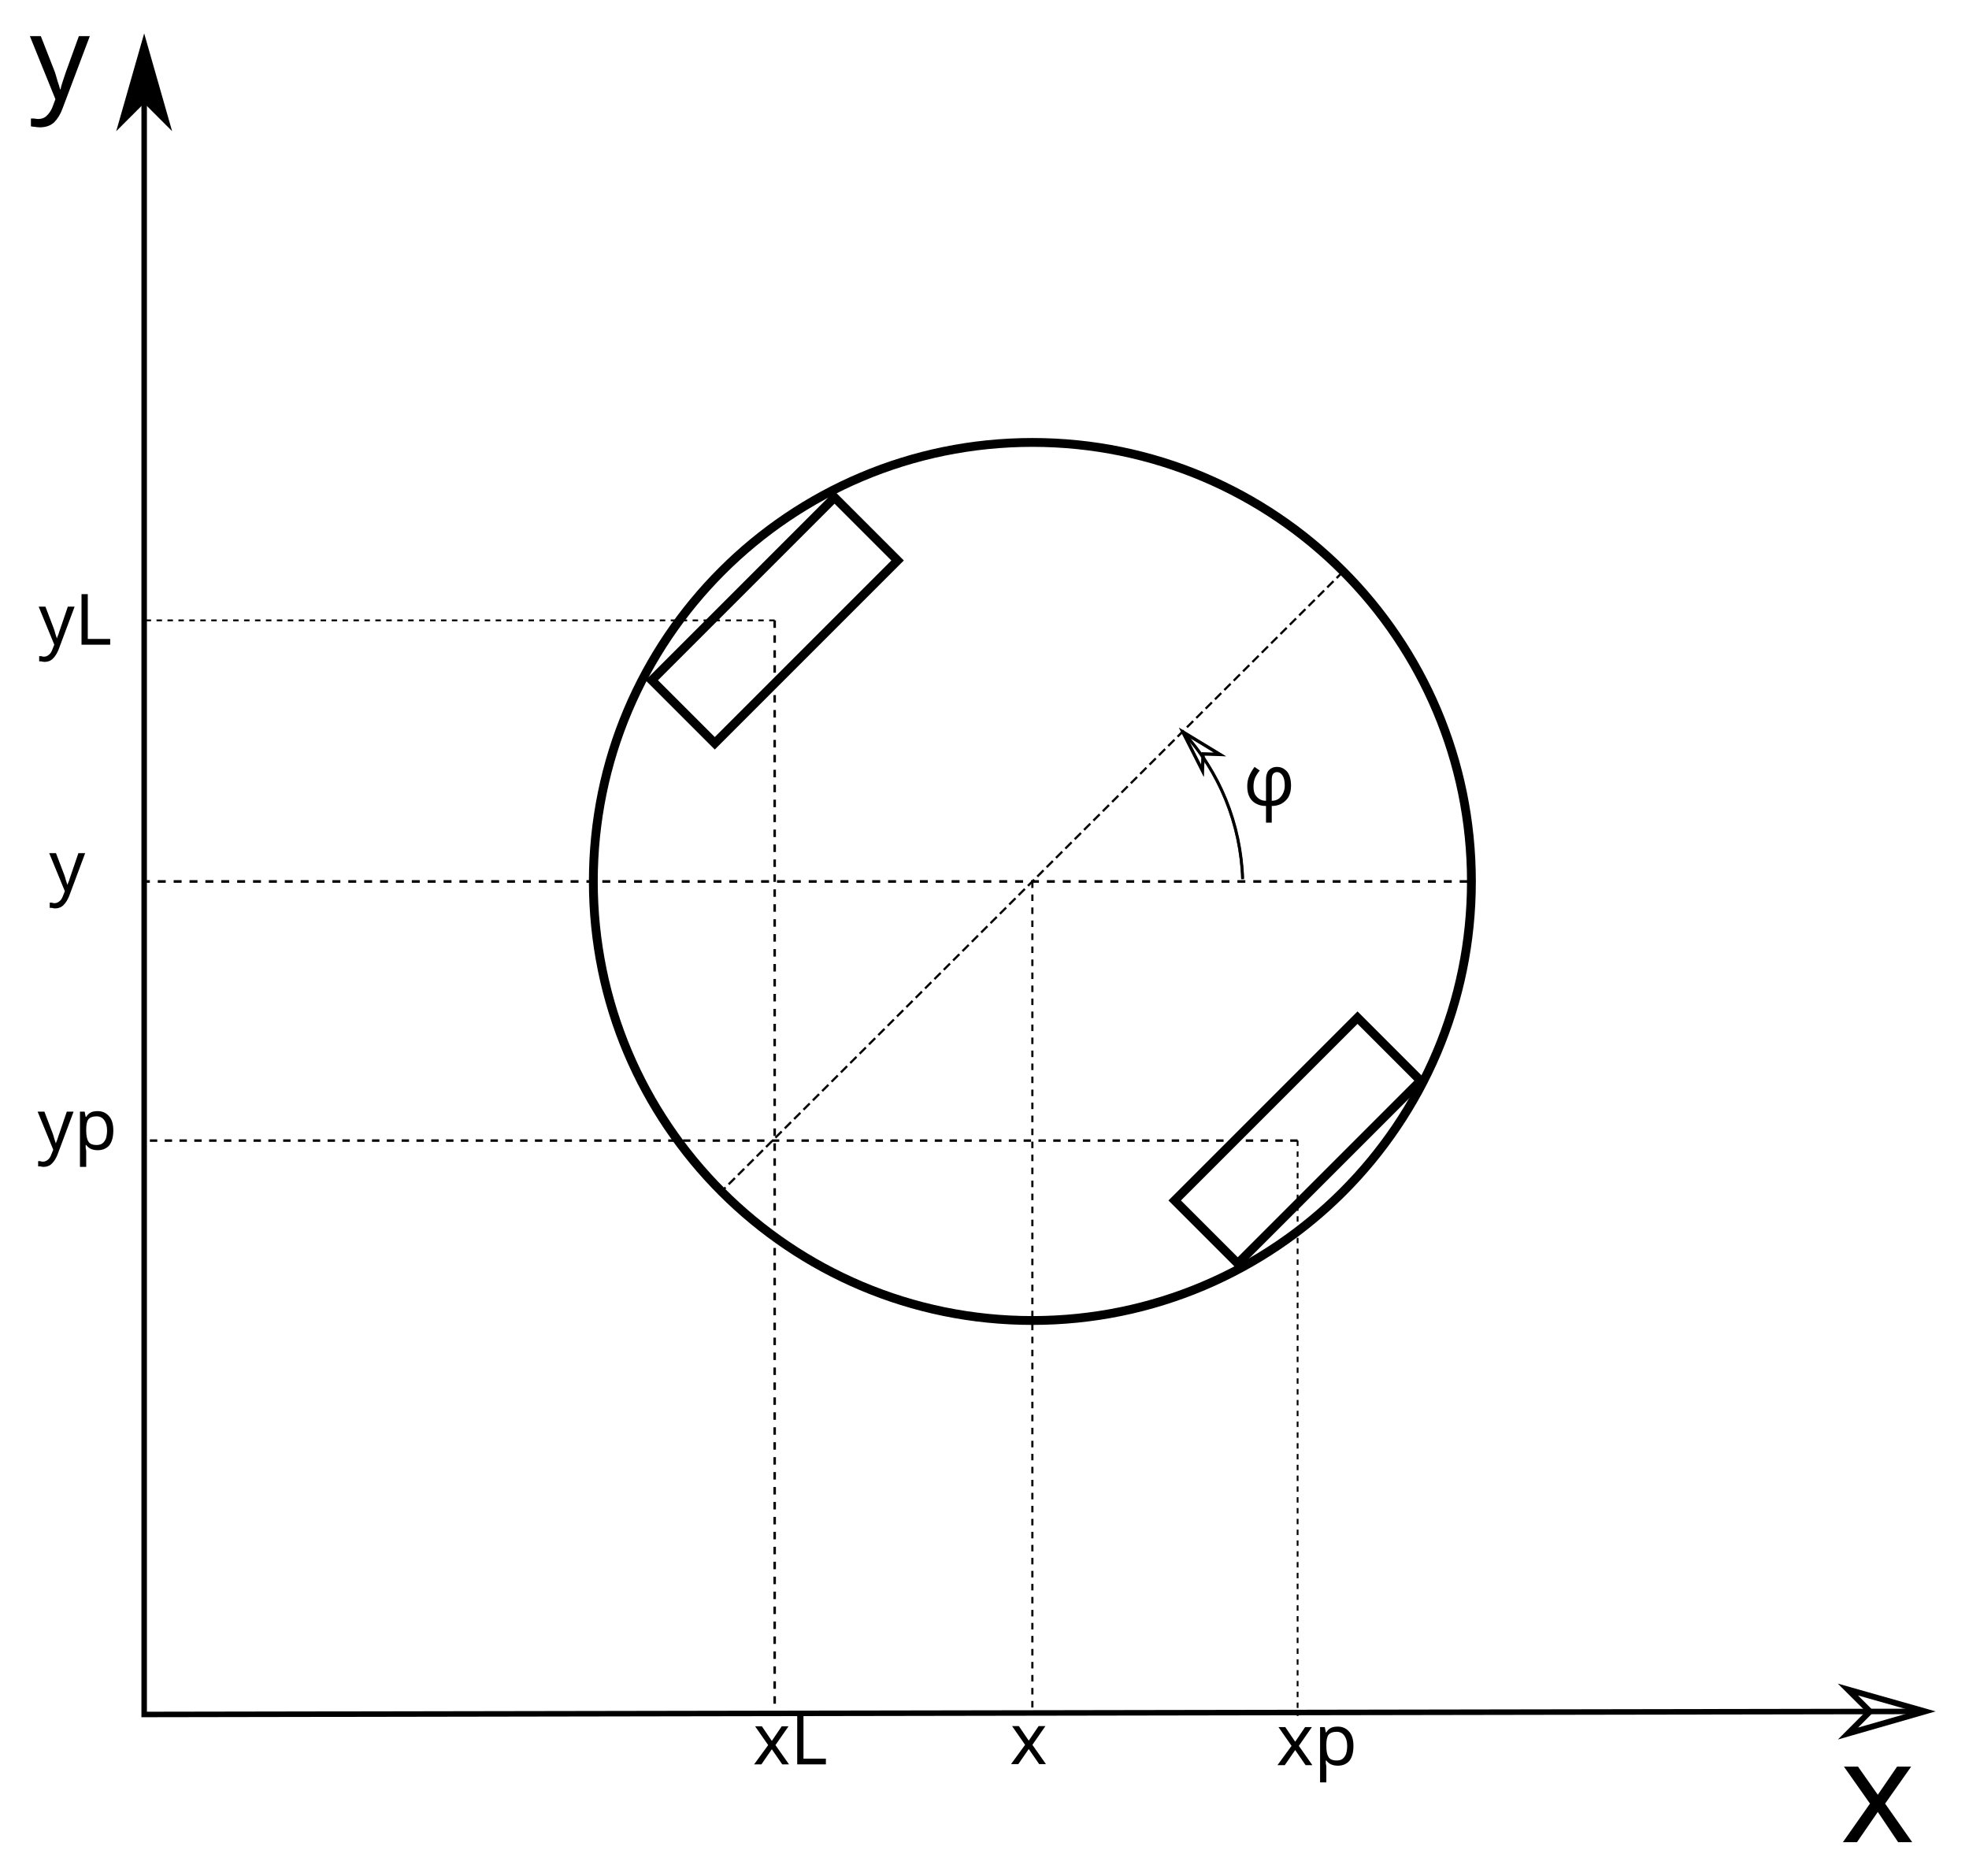
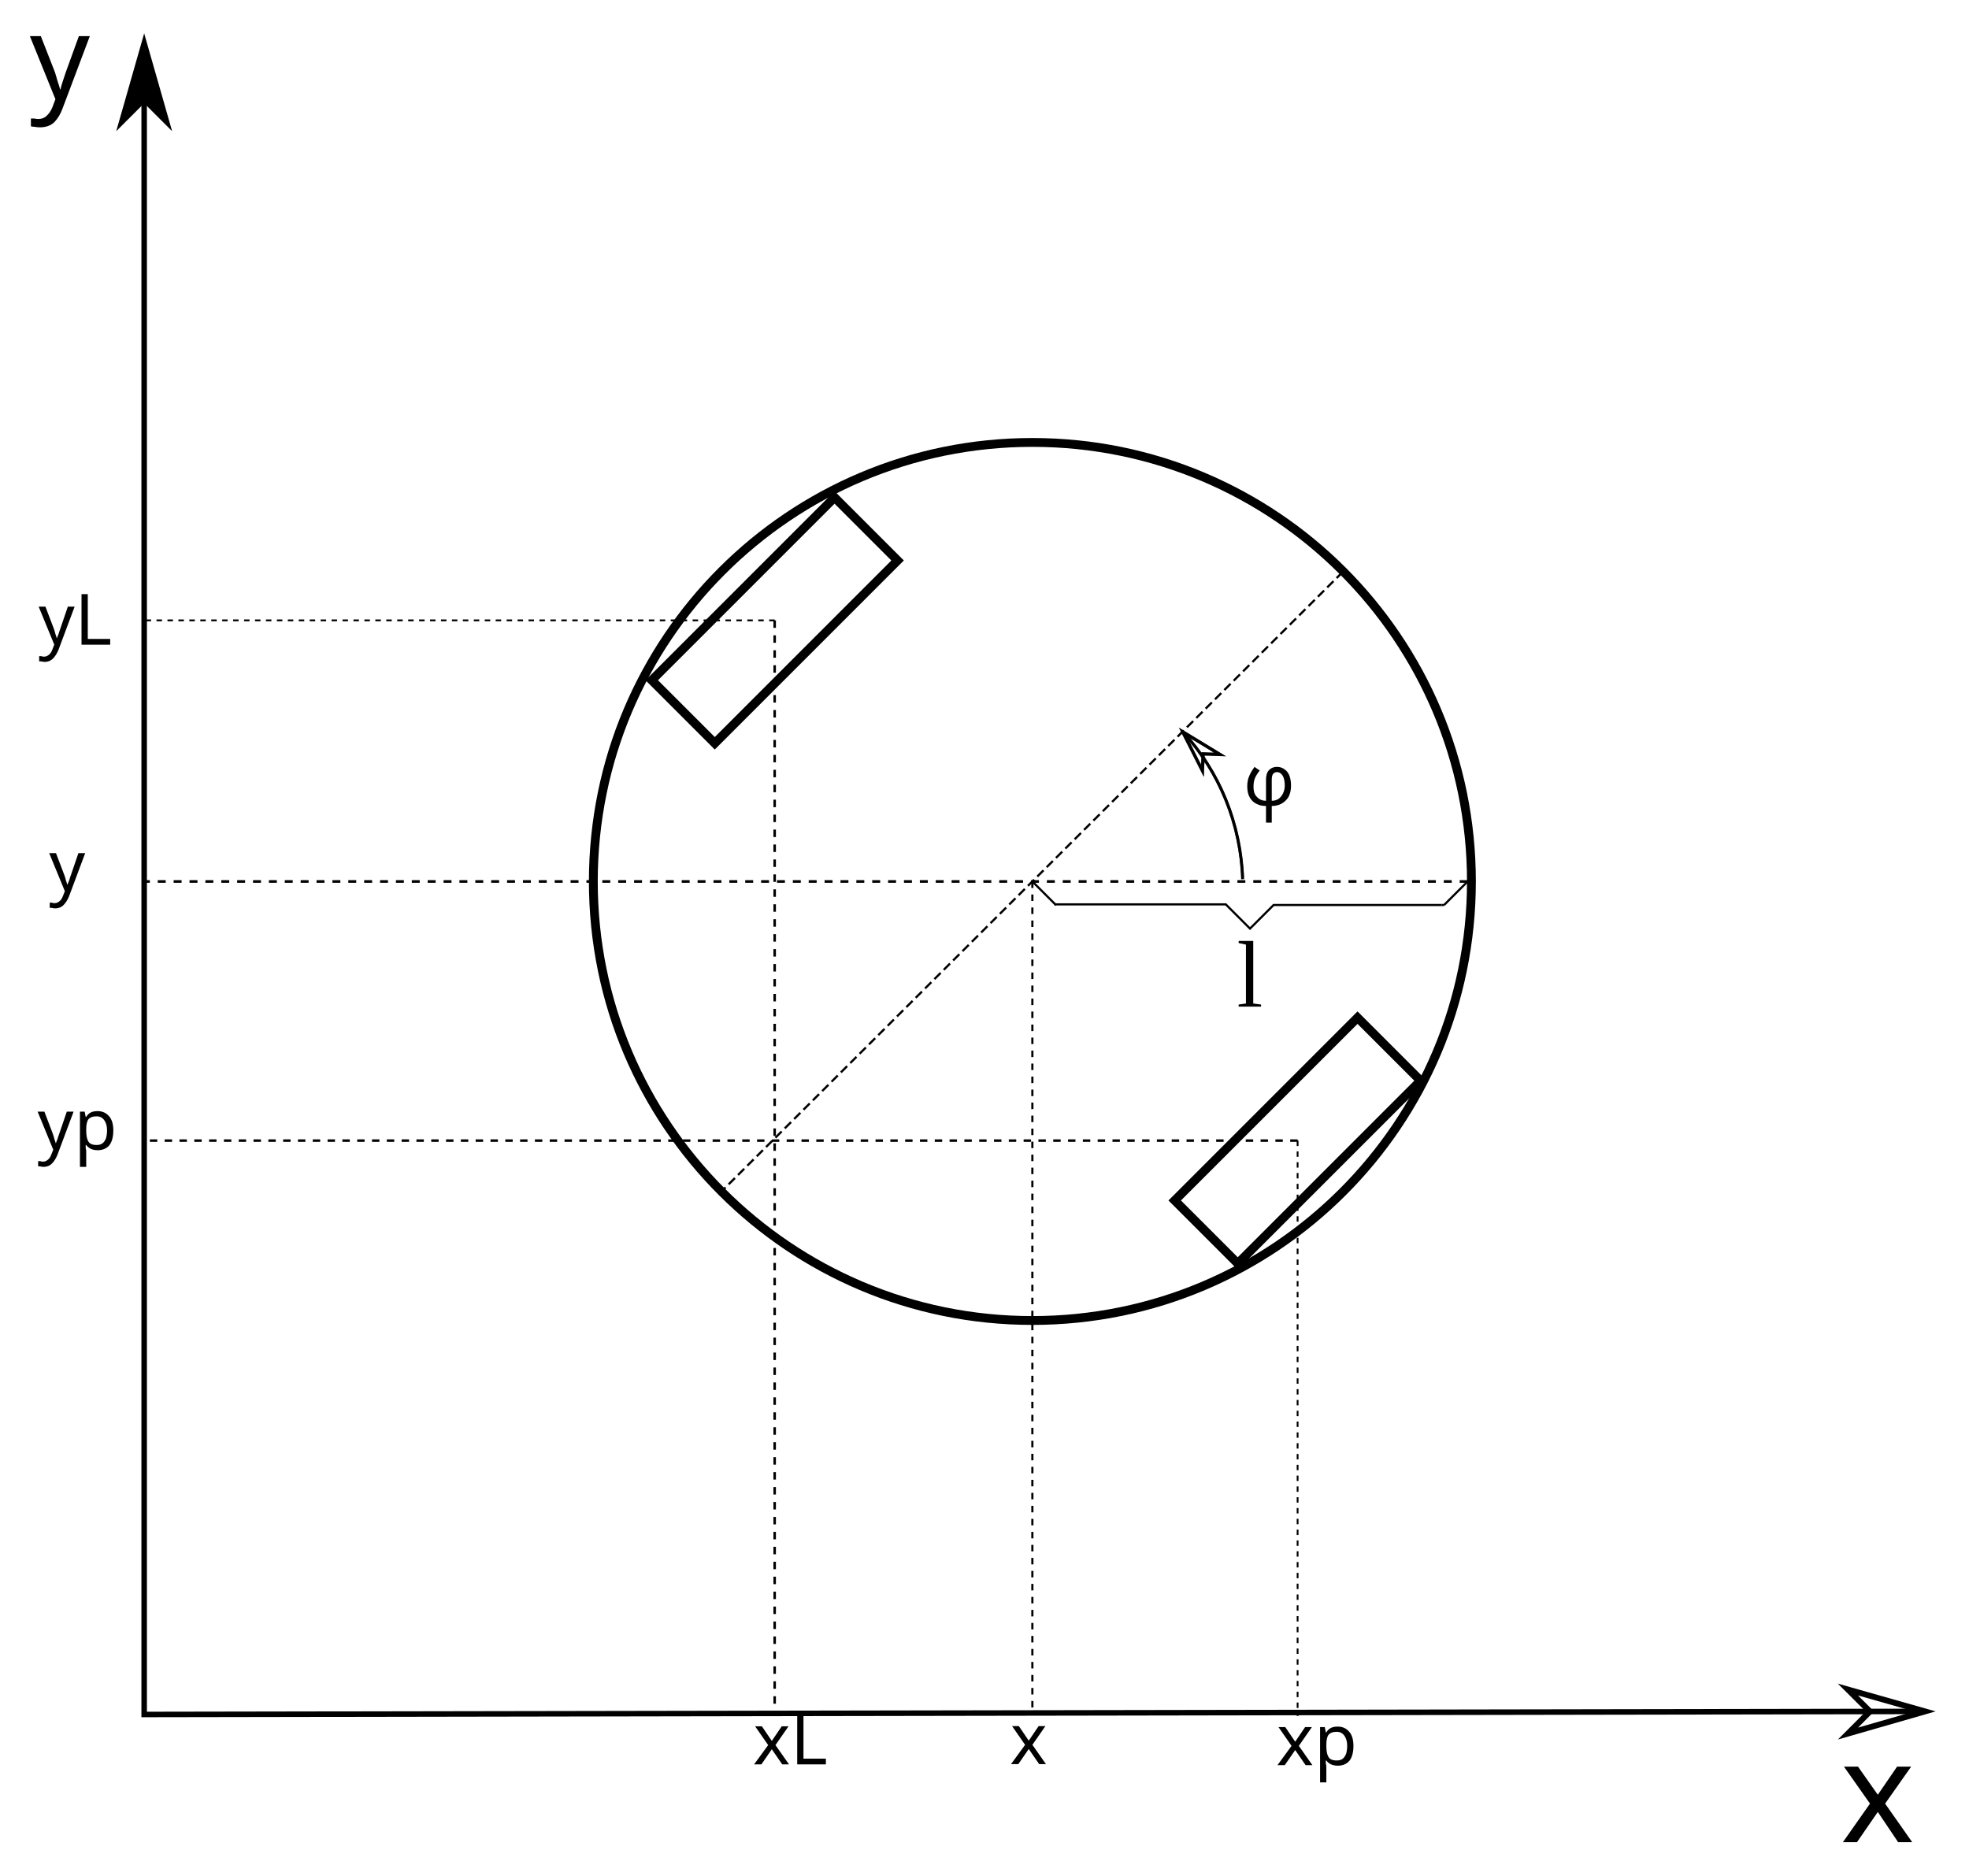
<svg xmlns="http://www.w3.org/2000/svg" width="59.032mm" height="56.229mm" viewBox="0 0 59.032 56.229" version="1.1" id="svg8">
  <defs id="defs2">
    <marker style="overflow:visible" id="marker7126" refX="0" refY="0" orient="auto">
      <path transform="matrix(0.8,0,0,0.8,10,0)" style="fill:#000000;fill-opacity:0;fill-rule:evenodd;stroke:#000000;stroke-width:1pt;stroke-opacity:1" d="M 0,0 5,-5 -12.5,0 5,5 Z" id="path7124" />
    </marker>
    <marker orient="auto" refY="0" refX="0" id="EmptyDiamondL" style="overflow:visible">
      <path id="path4706" d="M 0,-7.071 -7.071,0 0,7.071 7.071,0 Z" style="fill:#000000;fill-opacity:0;fill-rule:evenodd;stroke:#000000;stroke-width:1pt;stroke-opacity:1" transform="scale(0.8)" />
    </marker>
    <marker orient="auto" refY="0" refX="0" id="marker6592" style="overflow:visible">
      <path id="path6590" d="M 0,0 5,-5 -12.5,0 5,5 Z" style="fill:#000000;fill-opacity:0;fill-rule:evenodd;stroke:#000000;stroke-width:1pt;stroke-opacity:1" transform="matrix(-0.8,0,0,-0.8,-10,0)" />
    </marker>
    <marker style="overflow:visible" id="marker5260" refX="0" refY="0" orient="auto">
      <path transform="matrix(0.8,0,0,0.8,10,0)" style="fill:#000000;fill-opacity:0;fill-rule:evenodd;stroke:#000000;stroke-width:1pt;stroke-opacity:1" d="M 0,0 5,-5 -12.5,0 5,5 Z" id="path5258" />
    </marker>
    <marker orient="auto" refY="0" refX="0" id="marker5066" style="overflow:visible">
      <path id="path4603" d="M 0,0 5,-5 -12.5,0 5,5 Z" style="fill:#000000;fill-opacity:0;fill-rule:evenodd;stroke:#000000;stroke-width:1pt;stroke-opacity:1" transform="matrix(-0.8,0,0,-0.8,-10,0)" />
    </marker>
    <marker orient="auto" refY="0" refX="0" id="Arrow1Mstart" style="overflow:visible">
      <path id="path4606" d="M 0,0 5,-5 -12.5,0 5,5 Z" style="fill:#000000;fill-opacity:0;fill-rule:evenodd;stroke:#000000;stroke-width:1pt;stroke-opacity:1" transform="matrix(0.4,0,0,0.4,4,0)" />
    </marker>
    <marker orient="auto" refY="0" refX="0" id="Arrow2Lstart" style="overflow:visible">
      <path id="path4618" style="fill:#000000;fill-opacity:0;fill-rule:evenodd;stroke:#000000;stroke-width:0.625;stroke-linejoin:round;stroke-opacity:1" d="M 8.719,4.034 -2.207,0.016 8.719,-4.002 c -1.745,2.372 -1.735,5.617 -6e-7,8.035 z" transform="matrix(1.1,0,0,1.1,1.1,0)" />
    </marker>
    <marker orient="auto" refY="0" refX="0" id="marker4863" style="overflow:visible">
      <path id="path4600" d="M 0,0 5,-5 -12.5,0 5,5 Z" style="fill:#000000;fill-opacity:0;fill-rule:evenodd;stroke:#000000;stroke-width:1pt;stroke-opacity:1" transform="matrix(0.8,0,0,0.8,10,0)" />
    </marker>
    <marker orient="auto" refY="0" refX="0" id="Arrow1Lstart" style="overflow:visible">
      <path id="path4554" d="M 0,0 5,-5 -12.5,0 5,5 Z" style="fill:#000000;fill-opacity:0;fill-rule:evenodd;stroke:#000000;stroke-width:1pt;stroke-opacity:1" transform="matrix(0.8,0,0,0.8,10,0)" />
    </marker>
    <marker orient="auto" refY="0" refX="0" id="Arrow1Lend" style="overflow:visible">
      <path id="path4557" d="M 0,0 5,-5 -12.5,0 5,5 Z" style="fill:#000000;fill-opacity:1;fill-rule:evenodd;stroke:#000000;stroke-width:1pt;stroke-opacity:1" transform="matrix(-0.8,0,0,-0.8,-10,0)" />
    </marker>
    <marker orient="auto" refY="0" refX="0" id="Arrow1Lstart-9" style="overflow:visible">
      <path id="path4554-5" d="M 0,0 5,-5 -12.5,0 5,5 Z" style="fill:#000000;fill-opacity:1;fill-rule:evenodd;stroke:#000000;stroke-width:1pt;stroke-opacity:1" transform="matrix(0.8,0,0,0.8,10,0)" />
    </marker>
    <marker orient="auto" refY="0" refX="0" id="Arrow1Lend-5" style="overflow:visible">
      <path id="path4557-1" d="M 0,0 5,-5 -12.5,0 5,5 Z" style="fill:#000000;fill-opacity:1;fill-rule:evenodd;stroke:#000000;stroke-width:1pt;stroke-opacity:1" transform="matrix(-0.8,0,0,-0.8,-10,0)" />
    </marker>
    <marker style="overflow:visible" id="marker7126-0" refX="0" refY="0" orient="auto">
      <path transform="matrix(0.8,0,0,0.8,10,0)" style="fill:#000000;fill-opacity:0;fill-rule:evenodd;stroke:#000000;stroke-width:1pt;stroke-opacity:1" d="M 0,0 5,-5 -12.5,0 5,5 Z" id="path7124-3" />
    </marker>
    <marker orient="auto" refY="0" refX="0" id="Arrow1Lstart-9-7" style="overflow:visible">
      <path id="path4554-5-8" d="M 0,0 5,-5 -12.5,0 5,5 Z" style="fill:#000000;fill-opacity:1;fill-rule:evenodd;stroke:#000000;stroke-width:1pt;stroke-opacity:1" transform="matrix(0.8,0,0,0.8,10,0)" />
    </marker>
    <marker orient="auto" refY="0" refX="0" id="Arrow1Lend-5-4" style="overflow:visible">
      <path id="path4557-1-4" d="M 0,0 5,-5 -12.5,0 5,5 Z" style="fill:#000000;fill-opacity:1;fill-rule:evenodd;stroke:#000000;stroke-width:1pt;stroke-opacity:1" transform="matrix(-0.8,0,0,-0.8,-10,0)" />
    </marker>
    <marker orient="auto" refY="0" refX="0" id="Arrow1Lstart-9-7-7" style="overflow:visible">
      <path id="path4554-5-8-0" d="M 0,0 5,-5 -12.5,0 5,5 Z" style="fill:#000000;fill-opacity:1;fill-rule:evenodd;stroke:#000000;stroke-width:1pt;stroke-opacity:1" transform="matrix(0.8,0,0,0.8,10,0)" />
    </marker>
    <marker orient="auto" refY="0" refX="0" id="Arrow1Lend-5-4-4" style="overflow:visible">
      <path id="path4557-1-4-4" d="M 0,0 5,-5 -12.5,0 5,5 Z" style="fill:#000000;fill-opacity:1;fill-rule:evenodd;stroke:#000000;stroke-width:1pt;stroke-opacity:1" transform="matrix(-0.8,0,0,-0.8,-10,0)" />
    </marker>
  </defs>
  <g id="layer1" transform="translate(-6.180876,-214.7181)">
    <g id="g4552" transform="translate(-45.94678,104.5749)">
      <circle r="13.163" cy="136.571" cx="83.079" id="path12" style="fill:#000000;fill-opacity:0;stroke:#000000;stroke-width:0.265;stroke-opacity:1" />
      <rect transform="rotate(45)" y="33.819" x="165.096" height="7.751" width="2.673" id="rect4526" style="fill:#000000;fill-opacity:0;stroke:#000000;stroke-width:0.265;stroke-opacity:1" />
      <rect transform="rotate(45)" y="33.877" x="142.981" height="7.751" width="2.673" id="rect4526-7" style="fill:#000000;fill-opacity:0;stroke:#000000;stroke-width:0.265;stroke-opacity:1" />
    </g>
    <text xml:space="preserve" style="font-style:normal;font-weight:normal;font-size:10.583px;line-height:1.25;font-family:sans-serif;letter-spacing:0px;word-spacing:0px;fill:#000000;fill-opacity:1;stroke:none;stroke-width:0.265" x="54.677" y="110.456" id="text4992">
      <tspan id="tspan4990" x="54.677" y="120.112" style="stroke-width:0.265" />
    </text>
    <g id="g5073" transform="translate(-45.94678,104.5749)">
      <g id="g5065">
        <path style="fill:none;stroke:#000000;stroke-width:0.165;stroke-linecap:butt;stroke-linejoin:miter;stroke-miterlimit:4;stroke-dasharray:none;stroke-opacity:1;marker-start:url(#Arrow1Lstart);marker-end:url(#Arrow1Lend)" d="m 109.84,161.454 -53.39,0.092 v -50.082" id="path4547" />
        <text xml:space="preserve" style="font-style:normal;font-weight:normal;font-size:10.583px;line-height:1.25;font-family:sans-serif;letter-spacing:0px;word-spacing:0px;fill:#000000;fill-opacity:1;stroke:none;stroke-width:0.265" x="53.023" y="113.121" id="text4988">
          <tspan id="tspan4986" x="53.023" y="113.121" style="font-style:normal;font-variant:normal;font-weight:normal;font-stretch:normal;font-size:3.528px;font-family:sans-serif;-inkscape-font-specification:'sans-serif, Normal';font-variant-ligatures:normal;font-variant-caps:normal;font-variant-numeric:normal;font-feature-settings:normal;text-align:start;writing-mode:lr-tb;text-anchor:start;stroke-width:0.265">y</tspan>
        </text>
      </g>
      <text id="text4988-3" y="165.372" x="107.299" style="font-style:normal;font-variant:normal;font-weight:normal;font-stretch:normal;font-size:4.233px;line-height:1.25;font-family:sans-serif;-inkscape-font-specification:'sans-serif, Normal';font-variant-ligatures:normal;font-variant-caps:normal;font-variant-numeric:normal;font-feature-settings:normal;text-align:start;letter-spacing:0px;word-spacing:0px;writing-mode:lr-tb;text-anchor:start;fill:#000000;fill-opacity:1;stroke:none;stroke-width:0.265" xml:space="preserve">
        <tspan y="165.372" x="107.299" id="tspan5012">x</tspan>
      </text>
    </g>
    <path style="fill:none;stroke:#000000;stroke-width:0.065;stroke-linecap:butt;stroke-linejoin:miter;stroke-miterlimit:4;stroke-dasharray:0.195, 0.195;stroke-dashoffset:0;stroke-opacity:1" d="m 37.132,241.146 v 24.851" id="path5077" />
    <path style="fill:none;stroke:#000000;stroke-width:0.079;stroke-linecap:butt;stroke-linejoin:miter;stroke-miterlimit:4;stroke-dasharray:0.238, 0.238;stroke-dashoffset:0;stroke-opacity:1" d="M 50.181,241.146 H 10.476" id="path5079" />
    <text xml:space="preserve" style="font-style:normal;font-variant:normal;font-weight:normal;font-stretch:normal;font-size:2.117px;line-height:1.25;font-family:sans-serif;-inkscape-font-specification:'sans-serif, Normal';font-variant-ligatures:normal;font-variant-caps:normal;font-variant-numeric:normal;font-feature-settings:normal;text-align:start;letter-spacing:0px;word-spacing:0px;writing-mode:lr-tb;text-anchor:start;fill:#000000;fill-opacity:1;stroke:none;stroke-width:0.056" x="7.655" y="241.436" id="text4988-0">
      <tspan id="tspan22251" x="7.655" y="241.436">y</tspan>
    </text>
    <text xml:space="preserve" style="font-style:normal;font-variant:normal;font-weight:normal;font-stretch:normal;font-size:2.117px;line-height:1.25;font-family:sans-serif;-inkscape-font-specification:'sans-serif, Normal';font-variant-ligatures:normal;font-variant-caps:normal;font-variant-numeric:normal;font-feature-settings:normal;text-align:start;letter-spacing:0px;word-spacing:0px;writing-mode:lr-tb;text-anchor:start;fill:#000000;fill-opacity:1;stroke:none;stroke-width:0.056" x="36.461" y="267.611" id="text4988-3-5">
      <tspan id="tspan22247" x="36.461" y="267.611">x</tspan>
    </text>
    <path style="fill:none;stroke:#000000;stroke-width:0.066;stroke-linecap:butt;stroke-linejoin:miter;stroke-miterlimit:4;stroke-dasharray:0.264, 0.132;stroke-dashoffset:0;stroke-opacity:1" d="M 27.746,250.505 46.517,231.786" id="path4588" />
    <path style="fill:#000000;fill-opacity:0;stroke:#000000;stroke-width:0.09;stroke-linecap:butt;stroke-miterlimit:4;stroke-dasharray:none;stroke-dashoffset:0;stroke-opacity:1;marker-start:url(#marker7126);paint-order:markers fill stroke" id="path4598" d="m 41.64,236.659 a 6.501,6.712 0 0 1 1.796,4.42" />
    <path style="fill:#000000;fill-opacity:0;stroke:#000000;stroke-width:0.008;stroke-linecap:butt;stroke-miterlimit:4;stroke-dasharray:none;stroke-dashoffset:0;stroke-opacity:1;paint-order:markers fill stroke" d="m 43.391,240.849 c -0.083,-1.125 -0.415,-2.172 -0.986,-3.119 l -0.118,-0.195 -0.011,0.218 -0.011,0.218 -0.316,-0.626 c -0.174,-0.344 -0.323,-0.626 -0.332,-0.626 -0.009,0 -0.04,0.022 -0.069,0.05 -0.029,0.028 -0.053,0.039 -0.053,0.026 0,-0.013 0.021,-0.043 0.048,-0.067 0.03,-0.027 0.044,-0.062 0.038,-0.095 -0.005,-0.029 -0.005,-0.052 -5e-6,-0.052 0.005,0 0.151,0.087 0.324,0.193 0.173,0.106 0.469,0.287 0.658,0.402 l 0.344,0.209 -0.301,-0.015 c -0.187,-0.009 -0.306,-0.007 -0.314,0.007 -0.008,0.012 0.054,0.13 0.136,0.262 0.567,0.904 0.909,1.927 1.019,3.05 0.031,0.317 0.03,0.371 -0.008,0.371 -0.023,0 -0.036,-0.056 -0.047,-0.212 z m -1.185,-3.322 c 0,-0.103 -0.013,-0.129 -0.174,-0.345 -0.096,-0.128 -0.184,-0.239 -0.196,-0.246 -0.012,-0.007 0.059,0.148 0.157,0.345 0.098,0.197 0.186,0.358 0.196,0.358 0.01,0 0.018,-0.05 0.018,-0.112 z m 0.345,-0.262 c -0.051,-0.047 -0.695,-0.435 -0.686,-0.413 0.004,0.01 0.08,0.113 0.169,0.227 l 0.161,0.208 0.195,0.005 c 0.168,0.004 0.19,1.6e-4 0.161,-0.027 z" id="path7464" />
    <text xml:space="preserve" style="font-style:normal;font-weight:normal;font-size:10.583px;line-height:1.25;font-family:sans-serif;letter-spacing:0px;word-spacing:0px;fill:#000000;fill-opacity:1;stroke:none;stroke-width:0.265" x="43.464" y="238.869" id="text7510">
      <tspan id="tspan7508" x="43.464" y="238.869" style="font-style:normal;font-variant:normal;font-weight:normal;font-stretch:normal;font-size:2.117px;font-family:sans-serif;-inkscape-font-specification:'sans-serif, Normal';font-variant-ligatures:normal;font-variant-caps:normal;font-variant-numeric:normal;font-feature-settings:normal;text-align:start;writing-mode:lr-tb;text-anchor:start;stroke-width:0.265">φ</tspan>
    </text>
    <path style="fill:none;stroke:#000000;stroke-width:0.054;stroke-linecap:butt;stroke-linejoin:miter;stroke-miterlimit:4;stroke-dasharray:0.162, 0.162;stroke-dashoffset:0;stroke-opacity:1" d="m 45.084,248.915 v 17.25" id="path5077-3" />
    <path style="fill:none;stroke:#000000;stroke-width:0.075;stroke-linecap:butt;stroke-linejoin:miter;stroke-miterlimit:4;stroke-dasharray:0.224, 0.224;stroke-dashoffset:0;stroke-opacity:1" d="m 29.406,233.318 v 32.683" id="path5077-3-8" />
    <path style="fill:none;stroke:#000000;stroke-width:0.055;stroke-linecap:butt;stroke-linejoin:miter;stroke-miterlimit:4;stroke-dasharray:0.164, 0.164;stroke-dashoffset:0;stroke-opacity:1" d="M 29.406,233.318 H 10.559" id="path5079-7" />
    <path style="fill:none;stroke:#000000;stroke-width:0.074;stroke-linecap:butt;stroke-linejoin:miter;stroke-miterlimit:4;stroke-dasharray:0.222, 0.222;stroke-dashoffset:0;stroke-opacity:1" d="M 45.084,248.915 H 10.643" id="path5079-7-0" />
    <text xml:space="preserve" style="font-style:normal;font-variant:normal;font-weight:normal;font-stretch:normal;font-size:2.117px;line-height:1.25;font-family:sans-serif;-inkscape-font-specification:'sans-serif, Normal';font-variant-ligatures:normal;font-variant-position:super;font-variant-caps:normal;font-variant-numeric:normal;font-feature-settings:normal;text-align:start;letter-spacing:0px;word-spacing:0px;writing-mode:lr-tb;text-anchor:start;fill:#000000;fill-opacity:1;stroke:none;stroke-width:0.056" x="44.449" y="267.642" id="text4988-3-5-1">
      <tspan id="tspan22375" x="44.449" y="267.642">xp</tspan>
    </text>
    <text xml:space="preserve" style="font-style:normal;font-variant:normal;font-weight:normal;font-stretch:normal;font-size:2.117px;line-height:1.25;font-family:sans-serif;-inkscape-font-specification:'sans-serif, Normal';font-variant-ligatures:normal;font-variant-caps:normal;font-variant-numeric:normal;font-feature-settings:normal;text-align:start;letter-spacing:0px;word-spacing:0px;writing-mode:lr-tb;text-anchor:start;fill:#000000;fill-opacity:1;stroke:none;stroke-width:0.056" x="28.758" y="267.619" id="text4988-3-5-2">
      <tspan id="tspan22397" x="28.758" y="267.619">xL</tspan>
    </text>
    <text xml:space="preserve" style="font-style:normal;font-variant:normal;font-weight:normal;font-stretch:normal;font-size:2.117px;line-height:1.25;font-family:sans-serif;-inkscape-font-specification:'sans-serif, Normal';font-variant-ligatures:normal;font-variant-caps:normal;font-variant-numeric:normal;font-feature-settings:normal;text-align:start;letter-spacing:0px;word-spacing:0px;writing-mode:lr-tb;text-anchor:start;fill:#000000;fill-opacity:1;stroke:none;stroke-width:0.056" x="7.341" y="234.046" id="text4988-0-6">
      <tspan id="tspan22432" x="7.341" y="234.046">yL</tspan>
    </text>
    <text xml:space="preserve" style="font-style:normal;font-variant:normal;font-weight:normal;font-stretch:normal;font-size:2.117px;line-height:1.25;font-family:sans-serif;-inkscape-font-specification:'sans-serif, Normal';font-variant-ligatures:normal;font-variant-caps:normal;font-variant-numeric:normal;font-feature-settings:normal;text-align:start;letter-spacing:0px;word-spacing:0px;writing-mode:lr-tb;text-anchor:start;fill:#000000;fill-opacity:1;stroke:none;stroke-width:0.056" x="7.309" y="249.186" id="text4988-0-9">
      <tspan id="tspan22452" x="7.309" y="249.186">yp</tspan>
    </text>
+     <path style="fill:none;stroke:#000000;stroke-width:0.065;stroke-linecap:butt;stroke-linejoin:miter;stroke-miterlimit:4;stroke-dasharray:none;stroke-opacity:1" d="m 49.408,241.852 h -5.044 l -0.707,0.707 -0.726,-0.726 h -5.137" id="path900" />
+     <path style="fill:none;stroke:#000000;stroke-width:0.065;stroke-linecap:butt;stroke-linejoin:miter;stroke-miterlimit:4;stroke-dasharray:none;stroke-opacity:1" d="m 50.181,241.146 -0.708,0.708" id="path902" />
+     <path style="fill:none;stroke:#000000;stroke-width:0.065;stroke-linecap:butt;stroke-linejoin:miter;stroke-miterlimit:4;stroke-dasharray:none;stroke-opacity:1" d="m 37.132,241.146 0.709,0.709" id="path904" />
+     <path style="fill:none;stroke:#000000;stroke-width:0.065;stroke-linecap:butt;stroke-linejoin:miter;stroke-miterlimit:4;stroke-dasharray:none;stroke-opacity:1" d="m 49.408,241.852 0.065,10e-4" id="path906" />
+     <text xml:space="preserve" style="font-style:normal;font-variant:normal;font-weight:normal;font-stretch:normal;font-size:2.822px;line-height:1.25;font-family:'Times New Roman';-inkscape-font-specification:'Times New Roman, Normal';font-variant-ligatures:normal;font-variant-caps:normal;font-variant-numeric:normal;font-feature-settings:normal;text-align:start;letter-spacing:0px;word-spacing:0px;writing-mode:lr-tb;text-anchor:start;fill:#000000;fill-opacity:1;stroke:none;stroke-width:0.265" x="43.255" y="244.897" id="text910">
+       <tspan id="tspan908" x="43.255" y="244.897" style="font-style:normal;font-variant:normal;font-weight:normal;font-stretch:normal;font-size:2.822px;font-family:'Times New Roman';-inkscape-font-specification:'Times New Roman, Normal';font-variant-ligatures:normal;font-variant-caps:normal;font-variant-numeric:normal;font-feature-settings:normal;text-align:start;writing-mode:lr-tb;text-anchor:start;stroke-width:0.265">l</tspan>
+     </text>
  </g>
</svg>
